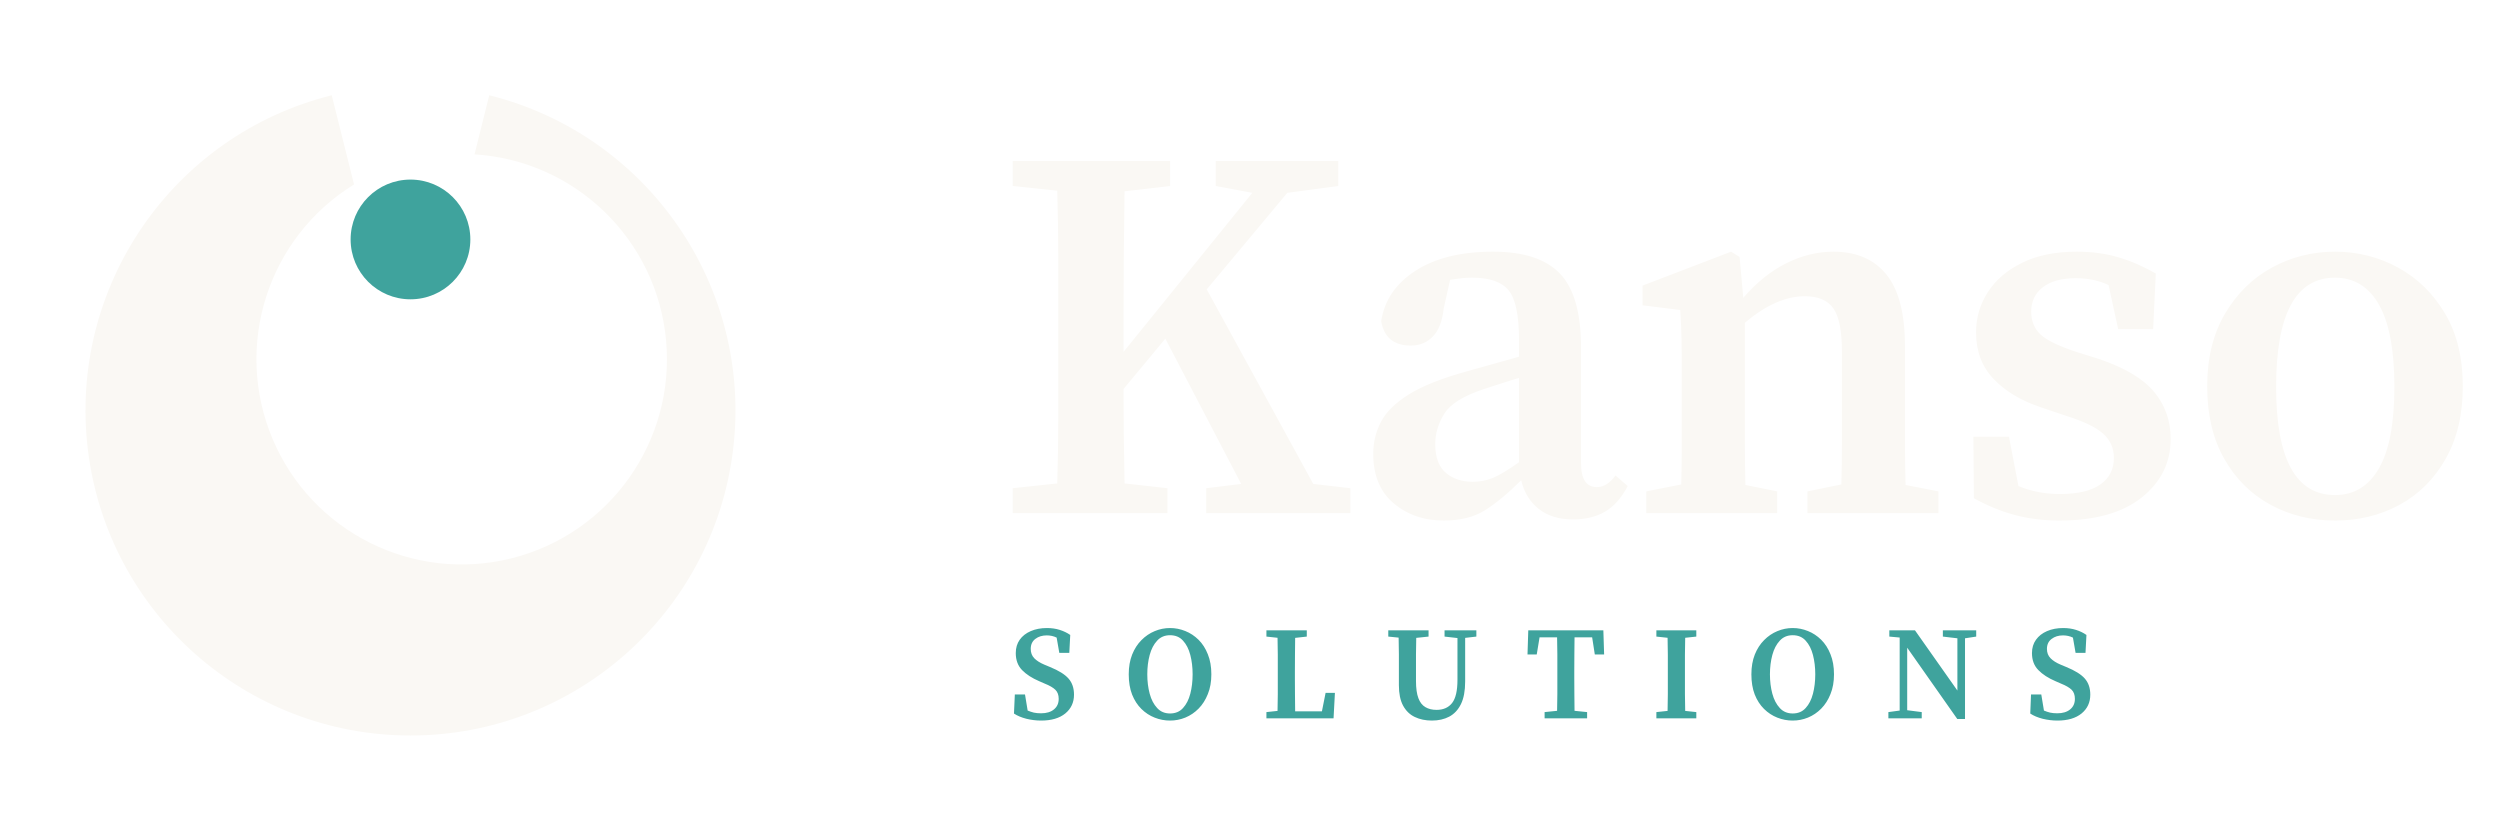
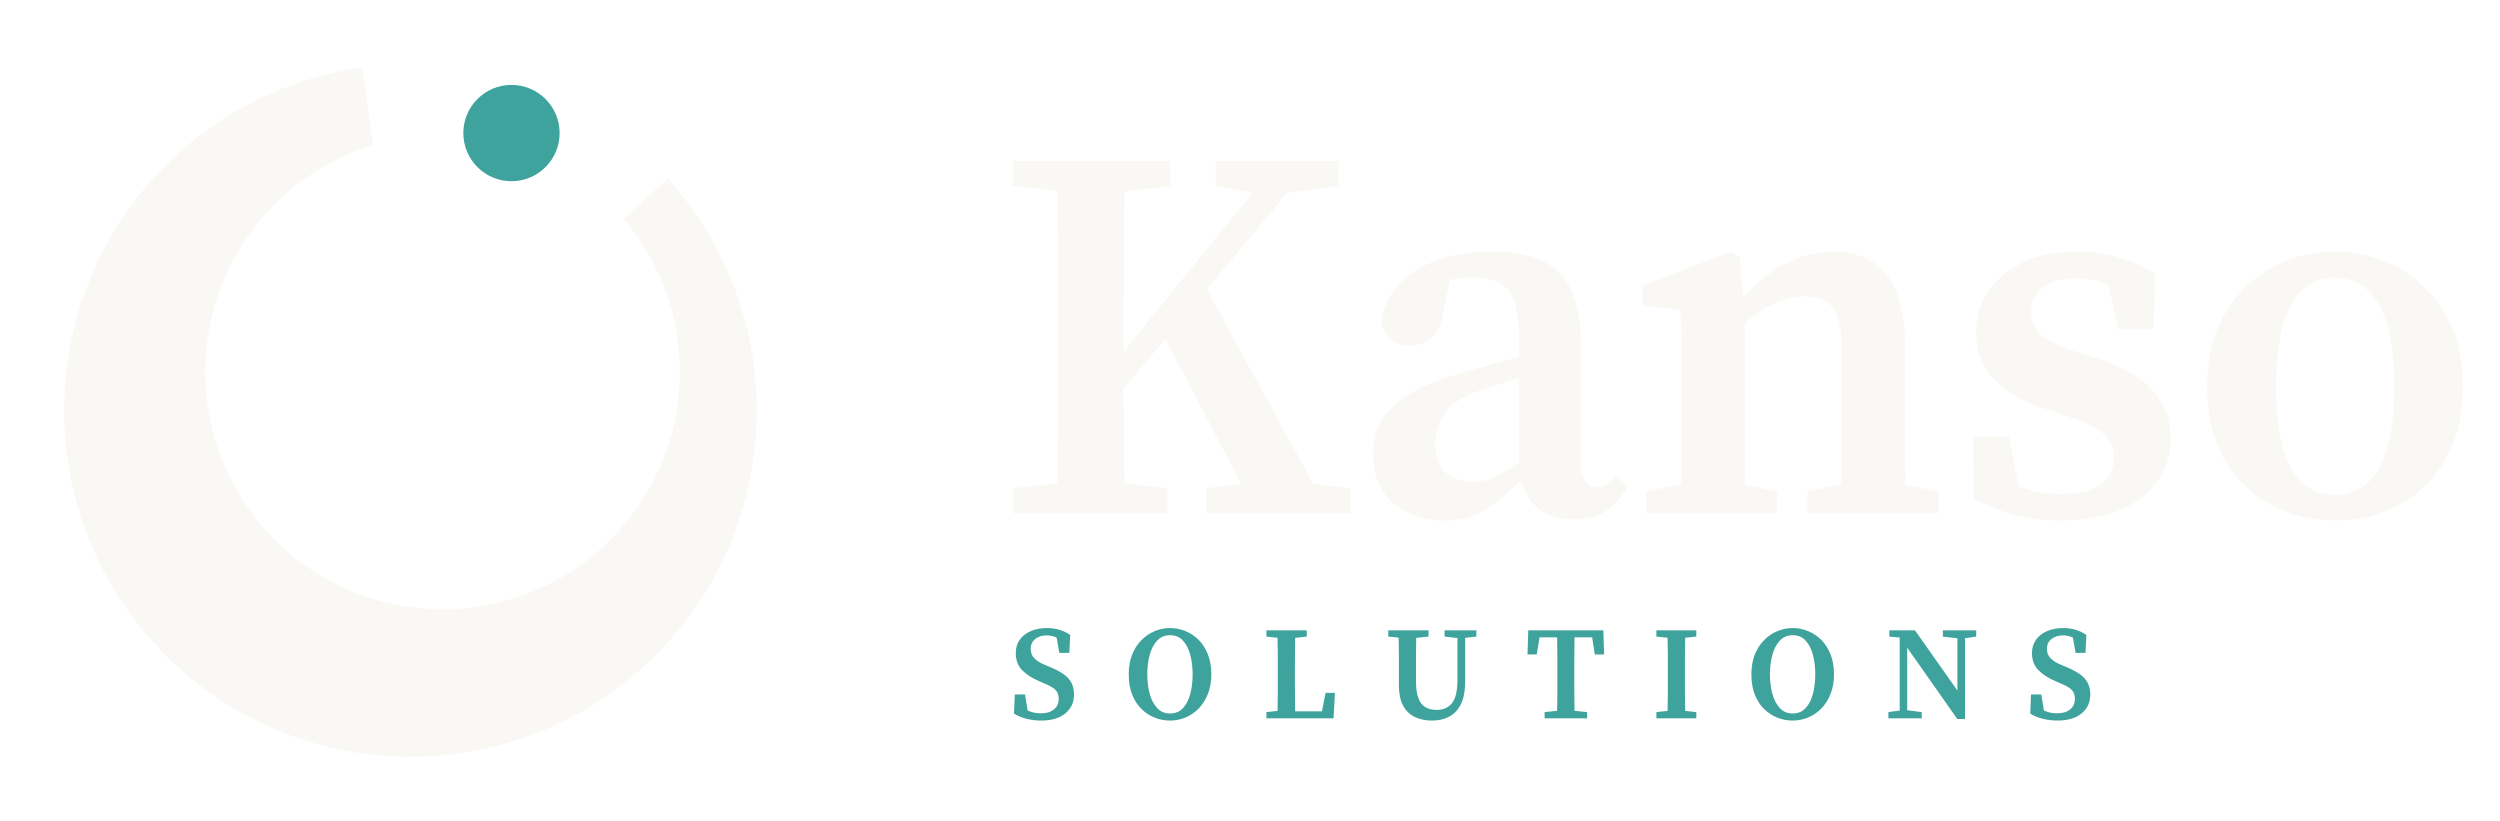
<svg xmlns="http://www.w3.org/2000/svg" viewBox="0 0 292.34 96" width="292.34" height="96" role="img">
  <g>
-     <path fill="#FAF8F4" d="M38.79 11.14A38 38 0 1 0 57.21 11.14L55.49 18.05A24 24 0 1 1 41.4 21.57Z" />
-     <circle cx="48" cy="28" r="7" fill="#3FA39D" />
+     <path fill="#FAF8F4" d="M78.10 20.90A40.5 40.5 0 1 1 42.36 7.89L43.64 16.96A27.75 27.75 0 1 0 72.92 25.56Z" />
+     <circle cx="59.81" cy="15.56" r="5.63" fill="#3FA39D" />
  </g>
  <path fill="#FAF8F4" d="M118.42 21.75V18.83H136.83V21.75L131.5 22.37Q131.44 26.21 131.41 30.15Q131.38 34.08 131.38 38.11V41.15L146.44 22.55L142.16 21.75V18.83H156.49V21.75L150.53 22.55L141.11 33.84L153.57 56.59L157.91 57.09V60H141.05V57.09L145.14 56.59L136.27 39.6L131.38 45.49Q131.38 48.1 131.41 50.86Q131.44 53.61 131.5 56.53L136.52 57.09V60H118.42V57.09L123.63 56.53Q123.75 52.68 123.75 48.72Q123.75 44.75 123.75 40.78V38.11Q123.75 34.21 123.75 30.24Q123.75 26.27 123.63 22.3ZM183.95 60.74Q181.47 60.74 179.92 59.5Q178.37 58.26 177.88 56.16Q175.58 58.45 173.66 59.66Q171.74 60.87 168.82 60.87Q165.35 60.87 162.97 58.85Q160.58 56.84 160.58 53.06Q160.58 51.07 161.48 49.34Q162.38 47.6 164.76 46.11Q167.15 44.62 171.68 43.38Q173.16 42.95 174.65 42.55Q176.14 42.14 177.63 41.71V39.79Q177.63 35.45 176.42 33.96Q175.21 32.47 172.17 32.47Q171.55 32.47 170.93 32.53Q170.31 32.6 169.57 32.72L168.82 36.07Q168.58 38.3 167.55 39.35Q166.53 40.41 164.98 40.41Q162 40.41 161.51 37.56Q162.07 33.9 165.51 31.67Q168.95 29.43 174.59 29.43Q179.98 29.43 182.43 32.01Q184.88 34.58 184.88 40.66V54.17Q184.88 56.96 186.74 56.96Q187.92 56.96 188.91 55.6L190.34 56.84Q189.22 58.95 187.67 59.84Q186.12 60.74 183.95 60.74ZM167.83 51.94Q167.83 54.23 169.07 55.29Q170.31 56.34 172.23 56.34Q173.47 56.34 174.59 55.88Q175.71 55.41 177.63 54.05V44.19Q176.57 44.5 175.55 44.84Q174.53 45.18 173.54 45.49Q169.94 46.67 168.89 48.38Q167.83 50.08 167.83 51.94ZM192.51 60V57.46L196.6 56.65Q196.66 54.36 196.66 51.66Q196.66 48.96 196.66 46.98V43.69Q196.66 41.15 196.63 39.63Q196.6 38.11 196.48 36.25L192.07 35.7V33.4L202.43 29.43L203.42 30.05L203.85 34.83Q206.21 32.1 208.91 30.77Q211.6 29.43 214.39 29.43Q218.42 29.43 220.59 32.1Q222.76 34.77 222.76 40.53V46.98Q222.76 49.09 222.76 51.72Q222.76 54.36 222.83 56.71L226.67 57.46V60H211.36V57.46L215.32 56.65Q215.39 54.36 215.39 51.72Q215.39 49.09 215.39 46.98V41.15Q215.39 37.49 214.39 36.07Q213.4 34.64 211.05 34.64Q207.7 34.64 204.04 37.74V46.98Q204.04 48.96 204.04 51.66Q204.04 54.36 204.1 56.71L207.82 57.46V60ZM240.81 60.87Q238.02 60.87 235.6 60.22Q233.18 59.57 230.82 58.26L230.76 51.07H234.92L236.03 56.84Q238.26 57.77 240.87 57.77Q244.03 57.77 245.61 56.65Q247.19 55.54 247.19 53.55Q247.19 51.82 245.92 50.7Q244.65 49.58 241.67 48.65L238.57 47.6Q235.1 46.42 233.09 44.28Q231.07 42.14 231.07 38.86Q231.07 36.32 232.44 34.18Q233.8 32.04 236.44 30.74Q239.07 29.43 242.85 29.43Q245.52 29.43 247.72 30.09Q249.92 30.74 252.09 31.98L251.78 38.49H247.69L246.57 33.34Q244.9 32.53 242.73 32.53Q240.25 32.53 238.88 33.59Q237.52 34.64 237.52 36.44Q237.52 38.11 238.64 39.14Q239.75 40.16 242.98 41.21L245.39 41.96Q249.98 43.51 251.9 45.83Q253.83 48.16 253.83 51.32Q253.83 55.47 250.45 58.17Q247.07 60.87 240.81 60.87ZM273.05 60.87Q268.89 60.87 265.48 59.01Q262.07 57.15 260.09 53.64Q258.1 50.14 258.1 45.18Q258.1 40.22 260.18 36.69Q262.26 33.15 265.67 31.29Q269.08 29.43 273.05 29.43Q277.01 29.43 280.42 31.29Q283.83 33.15 285.91 36.66Q287.99 40.16 287.99 45.18Q287.99 50.14 285.97 53.68Q283.96 57.21 280.58 59.04Q277.2 60.87 273.05 60.87ZM273.05 57.89Q276.39 57.89 278.19 54.76Q279.99 51.63 279.99 45.24Q279.99 38.8 278.19 35.63Q276.39 32.47 273.05 32.47Q266.16 32.47 266.16 45.24Q266.16 57.89 273.05 57.89Z" />
  <path fill="#3FA39D" d="M121.75 84.26Q120.88 84.26 120.02 84.05Q119.16 83.83 118.57 83.44L118.67 81.21H119.86L120.17 83.09Q120.53 83.24 120.89 83.33Q121.25 83.41 121.74 83.41Q122.7 83.41 123.25 82.95Q123.8 82.5 123.8 81.72Q123.8 81.04 123.41 80.66Q123.02 80.28 122.17 79.94L121.53 79.66Q120.26 79.12 119.52 78.36Q118.78 77.6 118.78 76.37Q118.78 75.46 119.24 74.81Q119.7 74.16 120.53 73.8Q121.36 73.44 122.43 73.44Q123.24 73.44 123.93 73.66Q124.62 73.88 125.15 74.25L125.04 76.34H123.87L123.56 74.56Q123.04 74.3 122.4 74.3Q121.61 74.3 121.07 74.71Q120.53 75.12 120.53 75.88Q120.53 76.54 120.94 76.97Q121.36 77.4 122.12 77.72L122.79 78Q124.31 78.62 124.95 79.35Q125.59 80.08 125.59 81.23Q125.59 82.59 124.57 83.43Q123.55 84.26 121.75 84.26ZM136.82 84.26Q135.89 84.26 135.03 83.92Q134.16 83.58 133.47 82.9Q132.78 82.22 132.38 81.21Q131.99 80.2 131.99 78.85Q131.99 77.55 132.39 76.54Q132.79 75.54 133.48 74.85Q134.16 74.16 135.03 73.8Q135.89 73.44 136.82 73.44Q137.74 73.44 138.6 73.79Q139.46 74.13 140.15 74.81Q140.84 75.49 141.24 76.51Q141.65 77.52 141.65 78.85Q141.65 80.16 141.24 81.16Q140.84 82.17 140.16 82.86Q139.48 83.55 138.61 83.91Q137.75 84.26 136.82 84.26ZM136.82 83.43Q137.77 83.43 138.34 82.79Q138.92 82.16 139.19 81.12Q139.46 80.08 139.46 78.85Q139.46 77.63 139.19 76.59Q138.92 75.55 138.34 74.92Q137.77 74.28 136.82 74.28Q135.89 74.28 135.31 74.92Q134.72 75.55 134.44 76.59Q134.16 77.63 134.16 78.85Q134.16 80.08 134.44 81.12Q134.72 82.16 135.31 82.79Q135.89 83.43 136.82 83.43ZM148.09 74.44V73.71H152.81V74.44L151.45 74.59Q151.43 75.57 151.43 76.55Q151.42 77.54 151.42 78.53V79.47Q151.42 80.3 151.43 81.25Q151.43 82.2 151.45 83.18H154.58L155.01 81.02H156.1L155.94 84H148.09V83.27L149.39 83.13Q149.42 82.16 149.42 81.2Q149.42 80.25 149.42 79.35V78.53Q149.42 77.52 149.42 76.54Q149.42 75.55 149.39 74.58ZM168.92 74.44V73.71H172.64V74.44L171.33 74.59V79.69Q171.33 81.32 170.84 82.33Q170.35 83.33 169.47 83.8Q168.6 84.26 167.44 84.26Q166.31 84.26 165.44 83.84Q164.57 83.43 164.07 82.51Q163.58 81.6 163.58 80.12V78.44Q163.58 77.47 163.58 76.51Q163.58 75.54 163.55 74.56L162.34 74.44V73.71H167.05V74.44L165.61 74.59Q165.59 75.54 165.58 76.5Q165.58 77.46 165.58 78.44V79.64Q165.58 80.9 165.86 81.64Q166.13 82.37 166.68 82.69Q167.22 83.01 167.98 83.01Q169.17 83.01 169.8 82.21Q170.43 81.41 170.43 79.49V74.61ZM178.62 76.53 178.71 73.71H187.49L187.58 76.53H186.49L186.18 74.53H184.12Q184.11 75.51 184.1 76.51Q184.09 77.52 184.09 78.53V79.19Q184.09 80.17 184.1 81.16Q184.11 82.14 184.12 83.12L185.59 83.27V84H180.62V83.27L182.08 83.12Q182.11 82.16 182.11 81.17Q182.11 80.19 182.11 79.19V78.53Q182.11 77.54 182.11 76.53Q182.11 75.52 182.08 74.53H180.03L179.7 76.53ZM193.69 74.44V73.71H198.36V74.44L197.06 74.58Q197.04 75.55 197.03 76.54Q197.03 77.52 197.03 78.53V79.19Q197.03 80.17 197.03 81.16Q197.04 82.14 197.06 83.13L198.36 83.27V84H193.69V83.27L195 83.13Q195.03 82.17 195.03 81.18Q195.03 80.19 195.03 79.19V78.53Q195.03 77.55 195.03 76.56Q195.03 75.57 195 74.58ZM209.63 84.26Q208.7 84.26 207.84 83.92Q206.97 83.58 206.28 82.9Q205.59 82.22 205.19 81.21Q204.8 80.2 204.8 78.85Q204.8 77.55 205.2 76.54Q205.6 75.54 206.29 74.85Q206.97 74.16 207.84 73.8Q208.7 73.44 209.63 73.44Q210.55 73.44 211.41 73.79Q212.27 74.13 212.96 74.81Q213.65 75.49 214.05 76.51Q214.46 77.52 214.46 78.85Q214.46 80.16 214.05 81.16Q213.65 82.17 212.97 82.86Q212.29 83.55 211.42 83.91Q210.56 84.26 209.63 84.26ZM209.63 83.43Q210.58 83.43 211.15 82.79Q211.73 82.16 212 81.12Q212.27 80.08 212.27 78.85Q212.27 77.63 212 76.59Q211.73 75.55 211.15 74.92Q210.58 74.28 209.63 74.28Q208.7 74.28 208.12 74.92Q207.53 75.55 207.25 76.59Q206.97 77.63 206.97 78.85Q206.97 80.08 207.25 81.12Q207.53 82.16 208.12 82.79Q208.7 83.43 209.63 83.43ZM227.19 74.44V73.71H231.09V74.44L229.78 74.64V84.08H228.88L223.02 75.74V83.05L224.72 83.27V84H220.82V83.27L222.14 83.09V74.55L220.93 74.44V73.71H223.93L228.89 80.75V74.64ZM240.59 84.26Q239.72 84.26 238.86 84.05Q238 83.83 237.41 83.44L237.5 81.21H238.7L239.01 83.09Q239.36 83.24 239.73 83.33Q240.09 83.41 240.57 83.41Q241.53 83.41 242.08 82.95Q242.63 82.5 242.63 81.72Q242.63 81.04 242.25 80.66Q241.86 80.28 241.01 79.94L240.37 79.66Q239.1 79.12 238.36 78.36Q237.61 77.6 237.61 76.37Q237.61 75.46 238.08 74.81Q238.54 74.16 239.37 73.8Q240.2 73.44 241.27 73.44Q242.08 73.44 242.77 73.66Q243.46 73.88 243.98 74.25L243.87 76.34H242.71L242.4 74.56Q241.87 74.3 241.24 74.3Q240.45 74.3 239.91 74.71Q239.36 75.12 239.36 75.88Q239.36 76.54 239.78 76.97Q240.2 77.4 240.96 77.72L241.63 78Q243.15 78.62 243.79 79.35Q244.43 80.08 244.43 81.23Q244.43 82.59 243.41 83.43Q242.39 84.26 240.59 84.26Z" />
</svg>
